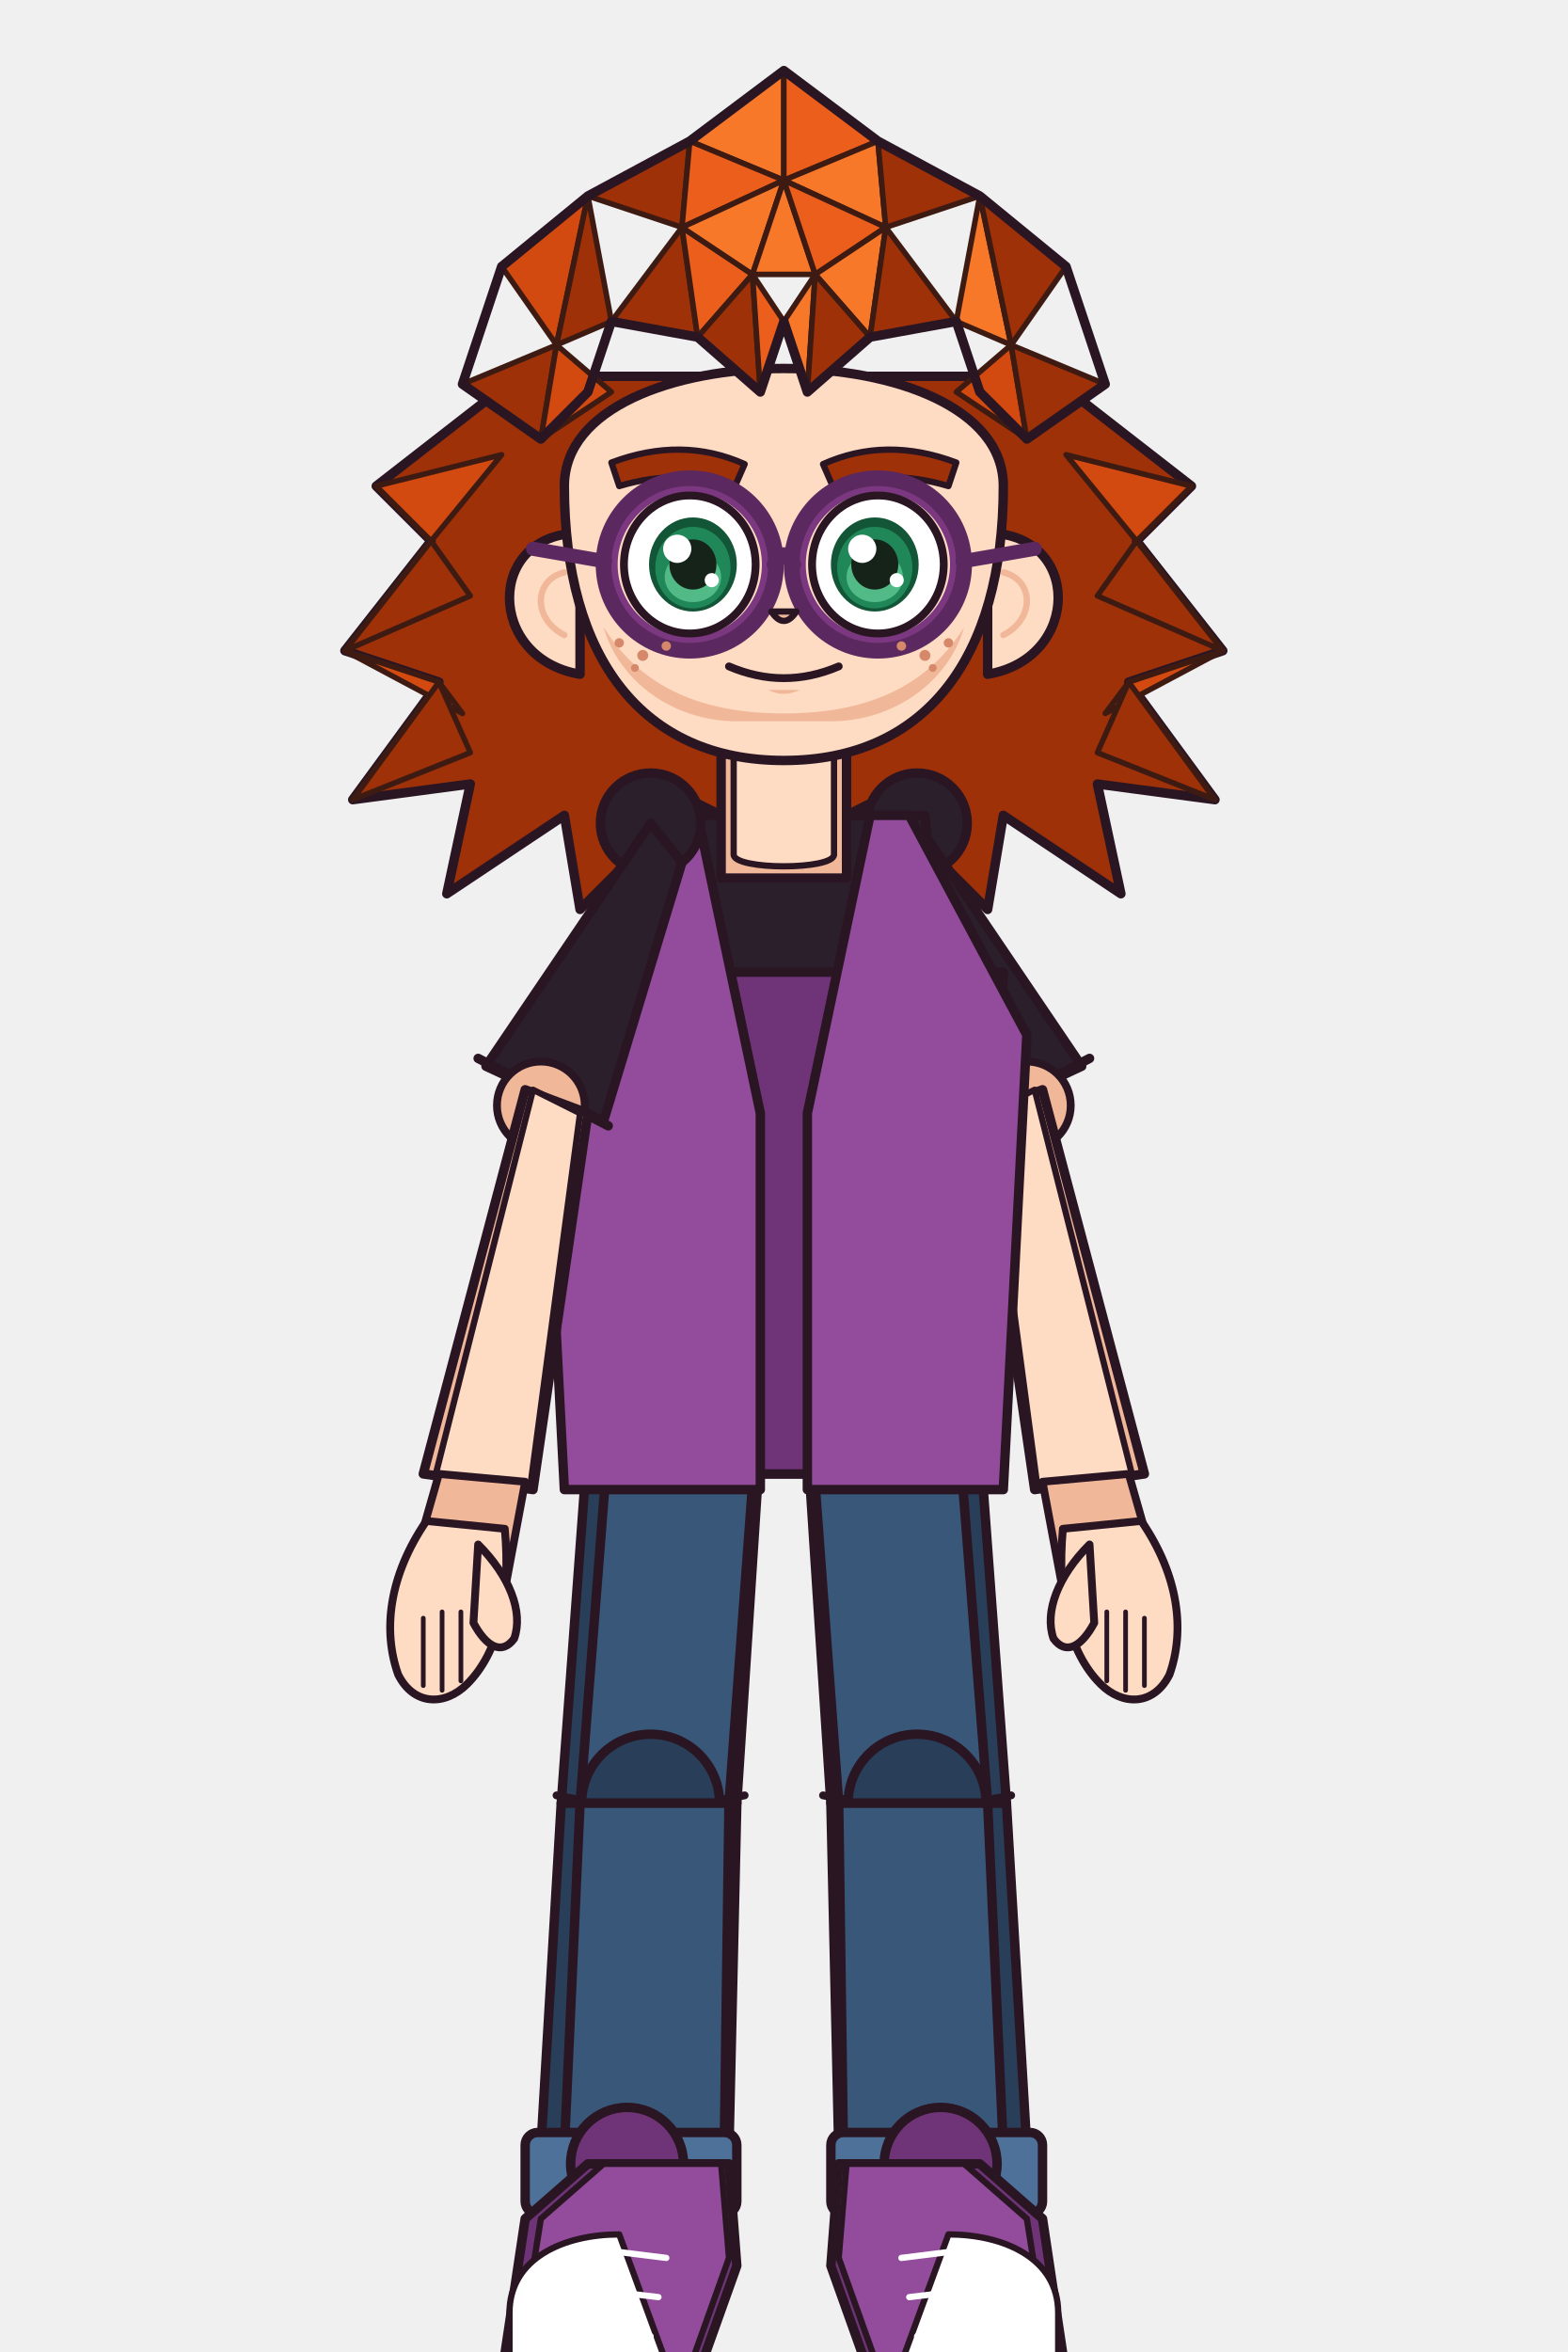
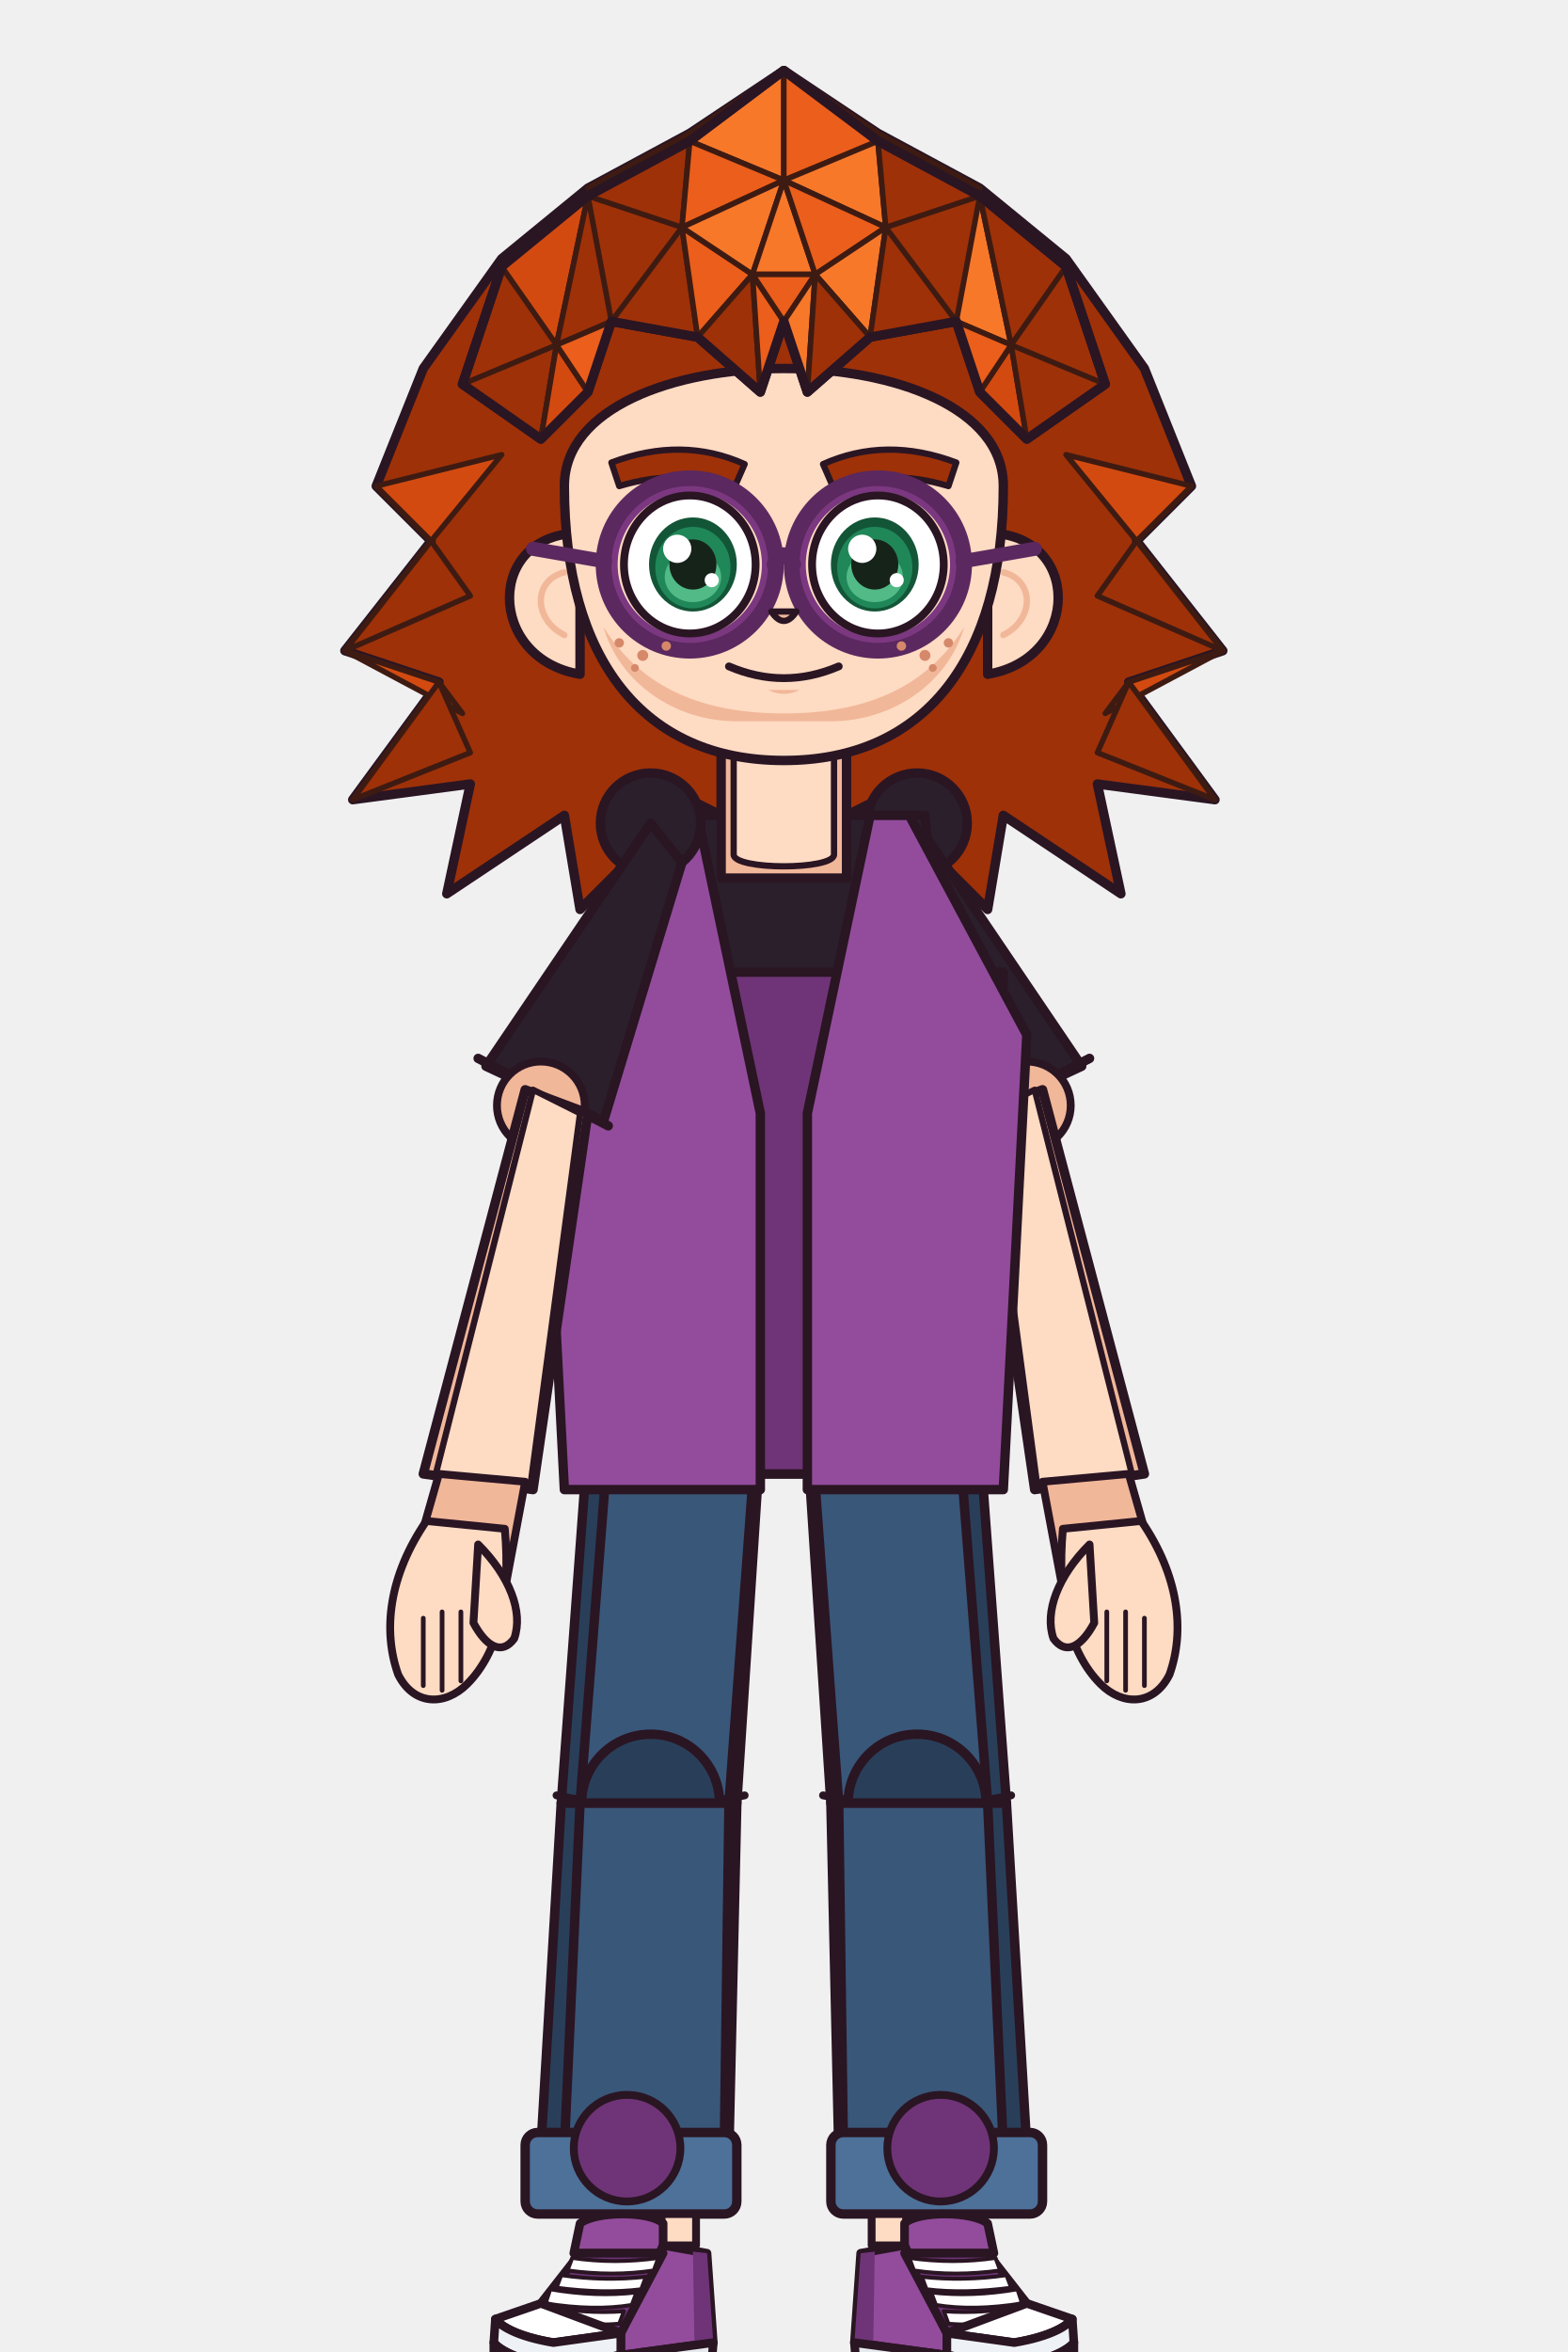
<svg xmlns="http://www.w3.org/2000/svg" viewBox="0 0 1000 1500" width="1000" height="1500">
  <rect width="1000" height="1500" fill="none" />
  <g id="character_root">
    <g id="fk_head_back" transform="rotate(0.0, 500, 520)">
      <g id="layer_head_back">
-         <path fill="#9e3108" stroke="#2a1523" stroke-width="6" stroke-linecap="round" stroke-linejoin="round" d="M330 240 L240 310 L275 345 L220 415 L280 435 L225 510 L300 500 L285 570 L360 520 L370 580 L440 510 L500 540 L560 510 L630 580 L640 520 L715 570 L700 500 L775 510 L720 435 L780 415 L725 345 L760 310 L670 240 Z" />
+         <path fill="#9e3108" stroke="#2a1523" stroke-width="6" stroke-linecap="round" stroke-linejoin="round" d="M500 45 L440 85 L375 120 L320 165 L270 235 L240 310 L275 345 L220 415 L280 435 L225 510 L300 500 L285 570 L360 520 L370 580 L440 510 L500 540 L560 510 L630 580 L640 520 L715 570 L700 500 L775 510 L720 435 L780 415 L725 345 L760 310 L730 235 L680 165 L625 120 L560 85 Z" />
        <polygon points="240,310 275,345 320,290" fill="#d34a10" stroke="#3e1b12" stroke-width="3.5" stroke-linejoin="round" />
        <polygon points="275,345 220,415 300,380" fill="#9e3108" stroke="#3e1b12" stroke-width="3.5" stroke-linejoin="round" />
        <polygon points="220,415 280,435 295,455" fill="#d34a10" stroke="#3e1b12" stroke-width="3.5" stroke-linejoin="round" />
        <polygon points="280,435 225,510 300,480" fill="#9e3108" stroke="#3e1b12" stroke-width="3.5" stroke-linejoin="round" />
        <polygon points="760,310 725,345 680,290" fill="#d34a10" stroke="#3e1b12" stroke-width="3.5" stroke-linejoin="round" />
        <polygon points="725,345 780,415 700,380" fill="#9e3108" stroke="#3e1b12" stroke-width="3.5" stroke-linejoin="round" />
        <polygon points="780,415 720,435 705,455" fill="#d34a10" stroke="#3e1b12" stroke-width="3.5" stroke-linejoin="round" />
        <polygon points="720,435 775,510 700,480" fill="#9e3108" stroke="#3e1b12" stroke-width="3.5" stroke-linejoin="round" />
+         <polygon points="500,45 440,85 500,140" fill="#eb5e1b" stroke="#3e1b12" stroke-width="3.5" stroke-linejoin="round" />
+         <polygon points="500,45 500,140 560,85" fill="#f8782a" stroke="#3e1b12" stroke-width="3.5" stroke-linejoin="round" />
+         <polygon points="440,85 375,120 440,165" fill="#9e3108" stroke="#3e1b12" stroke-width="3.5" stroke-linejoin="round" />
+         <polygon points="440,85 440,165 500,140" fill="#d34a10" stroke="#3e1b12" stroke-width="3.5" stroke-linejoin="round" />
+         <polygon points="560,85 500,140 560,165" fill="#d34a10" stroke="#3e1b12" stroke-width="3.5" stroke-linejoin="round" />
+         <polygon points="560,85 625,120 560,165" fill="#9e3108" stroke="#3e1b12" stroke-width="3.5" stroke-linejoin="round" />
      </g>
    </g>
    <g id="fk_leg_r" transform="rotate(0.0, 565, 930)">
      <g id="layer_leg_upper_right">
        <circle cx="565" cy="930" r="48" fill="#293f59" stroke="#2a1523" stroke-width="6" />
        <path fill="#293f59" stroke="#2a1523" stroke-width="6" stroke-linecap="round" stroke-linejoin="round" d="M515 920 L530 1150 L642 1150 L625 920 Z" />
        <path fill="#395779" stroke="#2a1523" stroke-width="6" stroke-linecap="round" stroke-linejoin="round" d="M518 920 L535 1150 L630 1150 L612 920 Z" />
        <path fill="#293f59" stroke="#2a1523" stroke-width="5" stroke-linecap="round" d="M525 1145 Q585 1158 645 1145" />
      </g>
      <g id="fk_leg_lower_r" transform="rotate(0.0, 585, 1150)">
        <g id="layer_leg_lower_right">
          <circle cx="585" cy="1150" r="44" fill="#293f59" stroke="#2a1523" stroke-width="6" />
          <path fill="#293f59" stroke="#2a1523" stroke-width="6" stroke-linecap="round" stroke-linejoin="round" d="M530 1150 L535 1370 L655 1370 L642 1150 Z" />
          <path fill="#395779" stroke="#2a1523" stroke-width="6" stroke-linecap="round" stroke-linejoin="round" d="M535 1150 L538 1370 L640 1370 L630 1150 Z" />
          <rect x="530" y="1360" width="135" height="52" rx="8" fill="#4d7199" stroke="#2a1523" stroke-width="6" />
        </g>
        <g id="fk_shoe_r" transform="rotate(0.0, 600, 1380)">
          <g id="layer_shoe_right">
-             <circle cx="600" cy="1380" r="36" fill="#6f3477" stroke="#2a1523" stroke-width="6" />
-             <path fill="#6f3477" stroke="#2a1523" stroke-width="6" stroke-linecap="round" stroke-linejoin="round" d="M665 1415 L625 1380 L535 1380 L530 1445 L555 1515 L680 1515 Z" />
-             <path fill="#934c9c" stroke="#2a1523" stroke-width="4" stroke-linecap="round" stroke-linejoin="round" d="M655 1415 L615 1380 L540 1380 L535 1440 L560 1510 L670 1510 Z" />
-             <path fill="#ffffff" stroke="#2a1523" stroke-width="4" stroke-linecap="round" stroke-linejoin="round" d="M675 1515 L675 1475 C675 1440 640 1425 605 1425 L572 1515 Z" />
-             <line x1="615" y1="1435" x2="575" y2="1440" stroke="#ffffff" stroke-width="4" stroke-linecap="round" />
-             <line x1="622" y1="1460" x2="580" y2="1465" stroke="#ffffff" stroke-width="4" stroke-linecap="round" />
-             <line x1="632" y1="1485" x2="585" y2="1490" stroke="#ffffff" stroke-width="4" stroke-linecap="round" />
-             <path fill="#f0e8f2" stroke="#2a1523" stroke-width="6" stroke-linecap="round" stroke-linejoin="round" d="M685 1510 L555 1510 C545 1510 540 1525 545 1545 L685 1545 C695 1545 695 1510 685 1510 Z" />
+             <circle cx="600" cy="1370" r="34" fill="#6f3477" stroke="#2a1523" stroke-width="5" />
+             <path fill="#fedbc3" stroke="#2a1523" stroke-width="5" stroke-linecap="round" stroke-linejoin="round" d="M578 1412 L556 1412 L556 1432 L578 1432 Z" />
+             <path fill="#934c9c" stroke="#2a1523" stroke-width="5.5" stroke-linecap="round" stroke-linejoin="round" d="M630 1418 C620 1410 585 1410 577 1418 L577 1437 L634 1437 Z" />
+             <path fill="#934c9c" stroke="#2a1523" stroke-width="5.5" stroke-linecap="round" stroke-linejoin="round" d="M577 1432 L549 1437 L545 1494 L604 1502 L604 1488 Z" />
+             <path fill="#6f3477" d="M558 1436 L549 1437 L545 1494 L557 1497 Z" />
+             <path fill="#6f3477" stroke="#2a1523" stroke-width="5.5" stroke-linecap="round" stroke-linejoin="round" d="M630 1437 L577 1437 L604 1488 L655 1469 Z" />
+             <path fill="#ffffff" stroke="#2a1523" stroke-width="2.5" stroke-linejoin="round" d="M635 1440 Q608 1444 580 1440 L583 1448 Q609 1452 638 1448 Z" />
+             <path fill="#ffffff" stroke="#2a1523" stroke-width="2.5" stroke-linejoin="round" d="M642 1451 Q614 1455 588 1452 L591 1460 Q615 1463 645 1459 Z" />
+             <path fill="#ffffff" stroke="#2a1523" stroke-width="2.5" stroke-linejoin="round" d="M649 1460 Q620 1465 594 1462 L597 1470 Q621 1474 652 1469 Z" />
+             <path fill="#ffffff" stroke="#2a1523" stroke-width="2.5" stroke-linejoin="round" d="M656 1470 Q628 1476 602 1474 L605 1482 Q629 1484 659 1478 Z" />
+             <path fill="#ffffff" stroke="#2a1523" stroke-width="5.5" stroke-linecap="round" stroke-linejoin="round" d="M655 1469 L604 1488 L647 1494 C671 1490 681 1483 684 1479 Z" />
+             <path fill="#eef2f6" stroke="#2a1523" stroke-width="5.5" stroke-linecap="round" stroke-linejoin="round" d="M684 1479 C681 1483 671 1490 647 1494 L604 1488 L604 1502 L647 1509 C671 1505 682 1498 685 1494 Z" />
+             <path fill="#f0e8f2" stroke="#2a1523" stroke-width="5.5" stroke-linecap="round" stroke-linejoin="round" d="M685 1494 C682 1498 671 1505 647 1509 L604 1502 L604 1526 L655 1533 C674 1530 684 1520 685 1508 Z" />
+             <path fill="#e6eaef" stroke="#2a1523" stroke-width="5.5" stroke-linecap="round" stroke-linejoin="round" d="M604 1502 L545 1494 L546 1506 L590 1530 L604 1526 Z" />
+             <line x1="604" y1="1502" x2="604" y2="1526" stroke="#2a1523" stroke-width="4.5" stroke-linecap="round" />
          </g>
        </g>
      </g>
    </g>
    <g id="fk_leg_l" transform="rotate(0.0, 435, 930)">
      <g id="layer_leg_upper_left">
        <circle cx="435" cy="930" r="48" fill="#293f59" stroke="#2a1523" stroke-width="6" />
        <path fill="#293f59" stroke="#2a1523" stroke-width="6" stroke-linecap="round" stroke-linejoin="round" d="M375 920 L358 1150 L470 1150 L485 920 Z" />
        <path fill="#395779" stroke="#2a1523" stroke-width="6" stroke-linecap="round" stroke-linejoin="round" d="M388 920 L370 1150 L465 1150 L482 920 Z" />
        <path fill="#293f59" stroke="#2a1523" stroke-width="5" stroke-linecap="round" d="M355 1145 Q415 1158 475 1145" />
      </g>
      <g id="fk_leg_lower_l" transform="rotate(0.0, 415, 1150)">
        <g id="layer_leg_lower_left">
          <circle cx="415" cy="1150" r="44" fill="#293f59" stroke="#2a1523" stroke-width="6" />
          <path fill="#293f59" stroke="#2a1523" stroke-width="6" stroke-linecap="round" stroke-linejoin="round" d="M358 1150 L345 1370 L465 1370 L470 1150 Z" />
          <path fill="#395779" stroke="#2a1523" stroke-width="6" stroke-linecap="round" stroke-linejoin="round" d="M370 1150 L360 1370 L462 1370 L465 1150 Z" />
          <rect x="335" y="1360" width="135" height="52" rx="8" fill="#4d7199" stroke="#2a1523" stroke-width="6" />
        </g>
        <g id="fk_shoe_l" transform="rotate(0.0, 400, 1380)">
          <g id="layer_shoe_left">
-             <circle cx="400" cy="1380" r="36" fill="#6f3477" stroke="#2a1523" stroke-width="6" />
-             <path fill="#6f3477" stroke="#2a1523" stroke-width="6" stroke-linecap="round" stroke-linejoin="round" d="M335 1415 L375 1380 L465 1380 L470 1445 L445 1515 L320 1515 Z" />
-             <path fill="#934c9c" stroke="#2a1523" stroke-width="4" stroke-linecap="round" stroke-linejoin="round" d="M345 1415 L385 1380 L460 1380 L465 1440 L440 1510 L330 1510 Z" />
-             <path fill="#ffffff" stroke="#2a1523" stroke-width="4" stroke-linecap="round" stroke-linejoin="round" d="M325 1515 L325 1475 C325 1440 360 1425 395 1425 L428 1515 Z" />
-             <line x1="385" y1="1435" x2="425" y2="1440" stroke="#ffffff" stroke-width="4" stroke-linecap="round" />
-             <line x1="378" y1="1460" x2="420" y2="1465" stroke="#ffffff" stroke-width="4" stroke-linecap="round" />
-             <line x1="368" y1="1485" x2="415" y2="1490" stroke="#ffffff" stroke-width="4" stroke-linecap="round" />
-             <path fill="#f0e8f2" stroke="#2a1523" stroke-width="6" stroke-linecap="round" stroke-linejoin="round" d="M315 1510 L445 1510 C455 1510 460 1525 455 1545 L315 1545 C305 1545 305 1510 315 1510 Z" />
+             <circle cx="400" cy="1370" r="34" fill="#6f3477" stroke="#2a1523" stroke-width="5" />
+             <path fill="#fedbc3" stroke="#2a1523" stroke-width="5" stroke-linecap="round" stroke-linejoin="round" d="M422 1412 L444 1412 L444 1432 L422 1432 Z" />
+             <path fill="#934c9c" stroke="#2a1523" stroke-width="5.5" stroke-linecap="round" stroke-linejoin="round" d="M370 1418 C380 1410 415 1410 423 1418 L423 1437 L366 1437 Z" />
+             <path fill="#934c9c" stroke="#2a1523" stroke-width="5.5" stroke-linecap="round" stroke-linejoin="round" d="M423 1432 L451 1437 L455 1494 L396 1502 L396 1488 Z" />
+             <path fill="#6f3477" d="M442 1436 L451 1437 L455 1494 L443 1497 Z" />
+             <path fill="#6f3477" stroke="#2a1523" stroke-width="5.5" stroke-linecap="round" stroke-linejoin="round" d="M370 1437 L423 1437 L396 1488 L345 1469 Z" />
+             <path fill="#ffffff" stroke="#2a1523" stroke-width="2.5" stroke-linejoin="round" d="M365 1440 Q392 1444 420 1440 L417 1448 Q391 1452 362 1448 Z" />
+             <path fill="#ffffff" stroke="#2a1523" stroke-width="2.5" stroke-linejoin="round" d="M358 1451 Q386 1455 412 1452 L409 1460 Q385 1463 355 1459 Z" />
+             <path fill="#ffffff" stroke="#2a1523" stroke-width="2.5" stroke-linejoin="round" d="M351 1460 Q380 1465 406 1462 L403 1470 Q379 1474 348 1469 Z" />
+             <path fill="#ffffff" stroke="#2a1523" stroke-width="2.5" stroke-linejoin="round" d="M344 1470 Q372 1476 398 1474 L395 1482 Q371 1484 341 1478 Z" />
+             <path fill="#ffffff" stroke="#2a1523" stroke-width="5.5" stroke-linecap="round" stroke-linejoin="round" d="M345 1469 L396 1488 L353 1494 C329 1490 319 1483 316 1479 Z" />
+             <path fill="#eef2f6" stroke="#2a1523" stroke-width="5.5" stroke-linecap="round" stroke-linejoin="round" d="M316 1479 C319 1483 329 1490 353 1494 L396 1488 L396 1502 L353 1509 C329 1505 318 1498 315 1494 Z" />
+             <path fill="#f0e8f2" stroke="#2a1523" stroke-width="5.5" stroke-linecap="round" stroke-linejoin="round" d="M315 1494 C318 1498 329 1505 353 1509 L396 1502 L396 1526 L345 1533 C326 1530 316 1520 315 1508 Z" />
+             <path fill="#e6eaef" stroke="#2a1523" stroke-width="5.5" stroke-linecap="round" stroke-linejoin="round" d="M396 1502 L455 1494 L454 1506 L410 1530 L396 1526 Z" />
+             <line x1="396" y1="1502" x2="396" y2="1526" stroke="#2a1523" stroke-width="4.5" stroke-linecap="round" />
          </g>
        </g>
      </g>
    </g>
    <g id="fk_arm_r" transform="rotate(0.0, 585, 525)">
      <g id="layer_arm_upper_right">
        <circle cx="585" cy="525" r="32" fill="#2b1f2b" stroke="#2a1523" stroke-width="6" />
        <path fill="#2b1f2b" stroke="#2a1523" stroke-width="6" stroke-linecap="round" stroke-linejoin="round" d="M585 525 L690 680 L615 715 L565 550 Z" />
        <path fill="#2b1f2b" stroke="#2a1523" stroke-width="6" stroke-linecap="round" stroke-linejoin="round" d="M695 675 L612 718" />
      </g>
      <g id="fk_arm_lower_r" transform="rotate(0.0, 655, 705)">
        <g id="layer_arm_lower_right">
          <circle cx="655" cy="705" r="28" fill="#f1b799" stroke="#2a1523" stroke-width="5" />
          <path fill="#f1b799" stroke="#2a1523" stroke-width="6" stroke-linecap="round" stroke-linejoin="round" d="M665 695 L730 940 L660 950 L625 710 Z" />
          <path fill="#fedbc3" stroke="#2a1523" stroke-width="4" stroke-linecap="round" stroke-linejoin="round" d="M660 695 L722 940 L662 950 L630 710 Z" />
          <g id="girl_hand_r">
            <path fill="#f1b799" stroke="#2a1523" stroke-width="5" stroke-linecap="round" stroke-linejoin="round" d="M720 940 L740 1010 L680 1025 L665 945 Z" />
            <path fill="#fedbc3" stroke="#2a1523" stroke-width="5" stroke-linecap="round" stroke-linejoin="round" d="M728 970 C752 1005 756 1040 746 1068 C736 1088 716 1088 702 1074 C682 1054 674 1020 678 975 Z" />
            <path fill="#fedbc3" stroke="#2a1523" stroke-width="5" stroke-linecap="round" stroke-linejoin="round" d="M695 985 C675 1005 666 1028 672 1045 C680 1056 690 1050 698 1035 Z" />
            <line x1="730" y1="1075" x2="730" y2="1032" stroke="#2a1523" stroke-width="3" stroke-linecap="round" />
            <line x1="718" y1="1078" x2="718" y2="1028" stroke="#2a1523" stroke-width="3" stroke-linecap="round" />
            <line x1="706" y1="1072" x2="706" y2="1028" stroke="#2a1523" stroke-width="3" stroke-linecap="round" />
          </g>
        </g>
      </g>
    </g>
    <g id="layer_torso">
      <path fill="#2b1f2b" stroke="#2a1523" stroke-width="6" stroke-linecap="round" stroke-linejoin="round" d="M410 520 L370 940 L630 940 L590 520 Z" />
      <path fill="#fedbc3" stroke="#2a1523" stroke-width="5" stroke-linecap="round" stroke-linejoin="round" d="M465 520 C475 550 525 550 535 520 Z" />
      <path fill="#6f3477" stroke="#2a1523" stroke-width="6" stroke-linecap="round" stroke-linejoin="round" d="M360 620 L370 940 L630 940 L640 620 Z" />
      <path fill="#934c9c" stroke="#2a1523" stroke-width="6" stroke-linecap="round" stroke-linejoin="round" d="M420 520 L345 660 L360 950 L485 950 L485 710 L445 520 Z" />
      <path fill="#934c9c" stroke="#2a1523" stroke-width="6" stroke-linecap="round" stroke-linejoin="round" d="M580 520 L655 660 L640 950 L515 950 L515 710 L555 520 Z" />
    </g>
    <g id="fk_head_base" transform="rotate(0.0, 500, 520)">
      <g id="layer_head_base">
        <path fill="#f1b799" stroke="#2a1523" stroke-width="6" stroke-linecap="round" stroke-linejoin="round" d="M460 450 L460 560 L540 560 L540 450 Z" />
        <path fill="#fedbc3" stroke="#2a1523" stroke-width="4" stroke-linecap="round" stroke-linejoin="round" d="M468 450 L468 545 C468 555 532 555 532 545 L532 450 Z" />
        <path fill="#fedbc3" stroke="#2a1523" stroke-width="6" stroke-linecap="round" stroke-linejoin="round" d="M370 340 C310 340 310 420 370 430 Z" />
        <path fill="none" stroke="#f1b799" stroke-width="4" stroke-linecap="round" d="M360 365 C340 370 340 395 360 405" />
        <path fill="#fedbc3" stroke="#2a1523" stroke-width="6" stroke-linecap="round" stroke-linejoin="round" d="M630 340 C690 340 690 420 630 430 Z" />
        <path fill="none" stroke="#f1b799" stroke-width="4" stroke-linecap="round" d="M640 365 C660 370 660 395 640 405" />
        <path fill="#fedbc3" stroke="#2a1523" stroke-width="6" stroke-linecap="round" stroke-linejoin="round" d="M360 310 C360 210 640 210 640 310 C640 420 590 485 500 485 C410 485 360 420 360 310 Z" />
        <path fill="#f1b799" d="M470 460 C430 460 395 435 385 400 C410 440 450 455 500 455 C550 455 590 440 615 400 C605 435 570 460 530 460 Z" />
        <path fill="#9e3108" stroke="#2a1523" stroke-width="4" stroke-linecap="round" stroke-linejoin="round" d="M390 295 Q435 278 475 296 L468 312 Q435 298 395 310 Z" />
        <path fill="#9e3108" stroke="#2a1523" stroke-width="4" stroke-linecap="round" stroke-linejoin="round" d="M610 295 Q565 278 525 296 L532 312 Q565 298 605 310 Z" />
        <circle cx="440" cy="360" r="54" fill="none" stroke="#5b285f" stroke-width="12" stroke-linecap="round" />
        <circle cx="440" cy="360" r="48" fill="none" stroke="#7b3880" stroke-width="4" />
        <circle cx="560" cy="360" r="54" fill="none" stroke="#5b285f" stroke-width="12" stroke-linecap="round" />
        <circle cx="560" cy="360" r="48" fill="none" stroke="#7b3880" stroke-width="4" />
        <path fill="none" stroke="#5b285f" stroke-width="10" stroke-linecap="round" d="M494 360 Q500 348 506 360" />
        <line x1="386" y1="358" x2="340" y2="350" stroke="#5b285f" stroke-width="9" stroke-linecap="round" />
        <line x1="614" y1="358" x2="660" y2="350" stroke="#5b285f" stroke-width="9" stroke-linecap="round" />
        <circle cx="395" cy="410" r="3" fill="#d5896a" />
        <circle cx="410" cy="418" r="3.5" fill="#d5896a" />
        <circle cx="425" cy="412" r="3" fill="#d5896a" />
        <circle cx="405" cy="426" r="2.5" fill="#d5896a" />
        <circle cx="605" cy="410" r="3" fill="#d5896a" />
        <circle cx="590" cy="418" r="3.5" fill="#d5896a" />
        <circle cx="575" cy="412" r="3" fill="#d5896a" />
        <circle cx="595" cy="426" r="2.5" fill="#d5896a" />
        <path fill="#f1b799" stroke="#2a1523" stroke-width="4" stroke-linecap="round" stroke-linejoin="round" d="M492 390 Q500 402 508 390 Z" />
+         <path fill="#9e3108" stroke="#2a1523" stroke-width="6" stroke-linecap="round" stroke-linejoin="round" d="M500 45 L440 90 L375 125 L320 170 L295 245 L345 280 L375 250 L390 205 L445 215 L485 250 L500 205 L515 250 L555 215 L610 205 L625 250 L655 280 L705 245 L680 170 L625 125 L560 90 Z" />
        <polygon points="500,45 440,90 500,115" fill="#f8782a" stroke="#3e1b12" stroke-width="3.5" stroke-linejoin="round" />
        <polygon points="500,45 500,115 560,90" fill="#eb5e1b" stroke="#3e1b12" stroke-width="3.5" stroke-linejoin="round" />
        <polygon points="440,90 375,125 435,145" fill="#9e3108" stroke="#3e1b12" stroke-width="3.5" stroke-linejoin="round" />
        <polygon points="440,90 435,145 500,115" fill="#eb5e1b" stroke="#3e1b12" stroke-width="3.5" stroke-linejoin="round" />
        <polygon points="560,90 500,115 565,145" fill="#f8782a" stroke="#3e1b12" stroke-width="3.5" stroke-linejoin="round" />
        <polygon points="560,90 625,125 565,145" fill="#9e3108" stroke="#3e1b12" stroke-width="3.5" stroke-linejoin="round" />
        <polygon points="435,145 390,205 445,215" fill="#9e3108" stroke="#3e1b12" stroke-width="3.5" stroke-linejoin="round" />
        <polygon points="435,145 445,215 480,175" fill="#eb5e1b" stroke="#3e1b12" stroke-width="3.5" stroke-linejoin="round" />
        <polygon points="500,115 435,145 480,175" fill="#f8782a" stroke="#3e1b12" stroke-width="3.5" stroke-linejoin="round" />
        <polygon points="500,115 480,175 520,175" fill="#f8782a" stroke="#3e1b12" stroke-width="3.5" stroke-linejoin="round" />
        <polygon points="500,115 520,175 565,145" fill="#eb5e1b" stroke="#3e1b12" stroke-width="3.5" stroke-linejoin="round" />
        <polygon points="565,145 520,175 555,215" fill="#f8782a" stroke="#3e1b12" stroke-width="3.5" stroke-linejoin="round" />
        <polygon points="565,145 555,215 610,205" fill="#9e3108" stroke="#3e1b12" stroke-width="3.5" stroke-linejoin="round" />
        <polygon points="480,175 445,215 485,250" fill="#9e3108" stroke="#3e1b12" stroke-width="3.5" stroke-linejoin="round" />
        <polygon points="480,175 485,250 500,205" fill="#eb5e1b" stroke="#3e1b12" stroke-width="3.5" stroke-linejoin="round" />
+         <polygon points="480,175 520,175 500,205" fill="#eb5e1b" stroke="#3e1b12" stroke-width="3.5" stroke-linejoin="round" />
        <polygon points="520,175 500,205 515,250" fill="#f8782a" stroke="#3e1b12" stroke-width="3.5" stroke-linejoin="round" />
        <polygon points="520,175 515,250 555,215" fill="#9e3108" stroke="#3e1b12" stroke-width="3.5" stroke-linejoin="round" />
        <polygon points="375,125 320,170 355,220" fill="#d34a10" stroke="#3e1b12" stroke-width="3.5" stroke-linejoin="round" />
        <polygon points="375,125 355,220 390,205" fill="#9e3108" stroke="#3e1b12" stroke-width="3.5" stroke-linejoin="round" />
        <polygon points="355,220 295,245 345,280" fill="#9e3108" stroke="#3e1b12" stroke-width="3.5" stroke-linejoin="round" />
-         <polygon points="355,220 345,280 390,250" fill="#d34a10" stroke="#3e1b12" stroke-width="3.5" stroke-linejoin="round" />
+         <polygon points="355,220 345,280 375,250" fill="#d34a10" stroke="#3e1b12" stroke-width="3.5" stroke-linejoin="round" />
+         <polygon points="355,220 375,250 390,205" fill="#eb5e1b" stroke="#3e1b12" stroke-width="3.5" stroke-linejoin="round" />
        <polygon points="625,125 610,205 645,220" fill="#f8782a" stroke="#3e1b12" stroke-width="3.5" stroke-linejoin="round" />
        <polygon points="625,125 645,220 680,170" fill="#9e3108" stroke="#3e1b12" stroke-width="3.5" stroke-linejoin="round" />
-         <polygon points="645,220 610,250 655,280" fill="#d34a10" stroke="#3e1b12" stroke-width="3.5" stroke-linejoin="round" />
+         <polygon points="645,220 625,250 655,280" fill="#d34a10" stroke="#3e1b12" stroke-width="3.5" stroke-linejoin="round" />
+         <polygon points="645,220 610,205 625,250" fill="#eb5e1b" stroke="#3e1b12" stroke-width="3.5" stroke-linejoin="round" />
        <polygon points="645,220 655,280 705,245" fill="#9e3108" stroke="#3e1b12" stroke-width="3.5" stroke-linejoin="round" />
        <path fill="none" stroke="#2a1523" stroke-width="6" stroke-linecap="round" stroke-linejoin="round" d="M500 45 L440 90 L375 125 L320 170 L295 245 L345 280 L375 250 L390 205 L445 215 L485 250 L500 205 L515 250 L555 215 L610 205 L625 250 L655 280 L705 245 L680 170 L625 125 L560 90 Z" />
      </g>
      <g id="layer_eyes_open">
        <ellipse cx="440" cy="360" rx="42" ry="44" fill="#ffffff" stroke="#2a1523" stroke-width="5" />
        <ellipse cx="442" cy="360" rx="28" ry="30" fill="#135537" />
        <ellipse cx="442" cy="362" rx="24" ry="26" fill="#208759" />
        <ellipse cx="442" cy="368" rx="18" ry="16" fill="#51ba86" />
        <ellipse cx="442" cy="360" rx="15" ry="16" fill="#162319" />
        <circle cx="432" cy="350" r="9" fill="#ffffff" />
        <circle cx="454" cy="370" r="4.5" fill="#ffffff" />
        <ellipse cx="560" cy="360" rx="42" ry="44" fill="#ffffff" stroke="#2a1523" stroke-width="5" />
        <ellipse cx="558" cy="360" rx="28" ry="30" fill="#135537" />
        <ellipse cx="558" cy="362" rx="24" ry="26" fill="#208759" />
        <ellipse cx="558" cy="368" rx="18" ry="16" fill="#51ba86" />
        <ellipse cx="558" cy="360" rx="15" ry="16" fill="#162319" />
        <circle cx="550" cy="350" r="9" fill="#ffffff" />
        <circle cx="572" cy="370" r="4.5" fill="#ffffff" />
      </g>
      <g id="layer_mouth_closed">
        <path fill="none" stroke="#2a1523" stroke-width="5" stroke-linecap="round" d="M465 425 Q500 440 535 425" />
        <path fill="#f1b799" d="M490 440 Q500 445 510 440 Z" />
      </g>
    </g>
    <g id="fk_arm_l" transform="rotate(0.0, 415, 525)">
      <g id="layer_arm_upper_left">
        <circle cx="415" cy="525" r="32" fill="#2b1f2b" stroke="#2a1523" stroke-width="6" />
        <path fill="#2b1f2b" stroke="#2a1523" stroke-width="6" stroke-linecap="round" stroke-linejoin="round" d="M415 525 L310 680 L385 715 L435 550 Z" />
        <path fill="#2b1f2b" stroke="#2a1523" stroke-width="6" stroke-linecap="round" stroke-linejoin="round" d="M305 675 L388 718" />
      </g>
      <g id="fk_arm_lower_l" transform="rotate(0.0, 345, 705)">
        <g id="layer_arm_lower_left">
          <circle cx="345" cy="705" r="28" fill="#f1b799" stroke="#2a1523" stroke-width="5" />
          <path fill="#f1b799" stroke="#2a1523" stroke-width="6" stroke-linecap="round" stroke-linejoin="round" d="M335 695 L270 940 L340 950 L375 710 Z" />
          <path fill="#fedbc3" stroke="#2a1523" stroke-width="4" stroke-linecap="round" stroke-linejoin="round" d="M340 695 L278 940 L338 950 L370 710 Z" />
          <g id="girl_hand_l">
            <path fill="#f1b799" stroke="#2a1523" stroke-width="5" stroke-linecap="round" stroke-linejoin="round" d="M280 940 L260 1010 L320 1025 L335 945 Z" />
            <path fill="#fedbc3" stroke="#2a1523" stroke-width="5" stroke-linecap="round" stroke-linejoin="round" d="M272 970 C248 1005 244 1040 254 1068 C264 1088 284 1088 298 1074 C318 1054 326 1020 322 975 Z" />
            <path fill="#fedbc3" stroke="#2a1523" stroke-width="5" stroke-linecap="round" stroke-linejoin="round" d="M305 985 C325 1005 334 1028 328 1045 C320 1056 310 1050 302 1035 Z" />
            <line x1="270" y1="1075" x2="270" y2="1032" stroke="#2a1523" stroke-width="3" stroke-linecap="round" />
            <line x1="282" y1="1078" x2="282" y2="1028" stroke="#2a1523" stroke-width="3" stroke-linecap="round" />
            <line x1="294" y1="1072" x2="294" y2="1028" stroke="#2a1523" stroke-width="3" stroke-linecap="round" />
          </g>
        </g>
      </g>
    </g>
  </g>
</svg>
